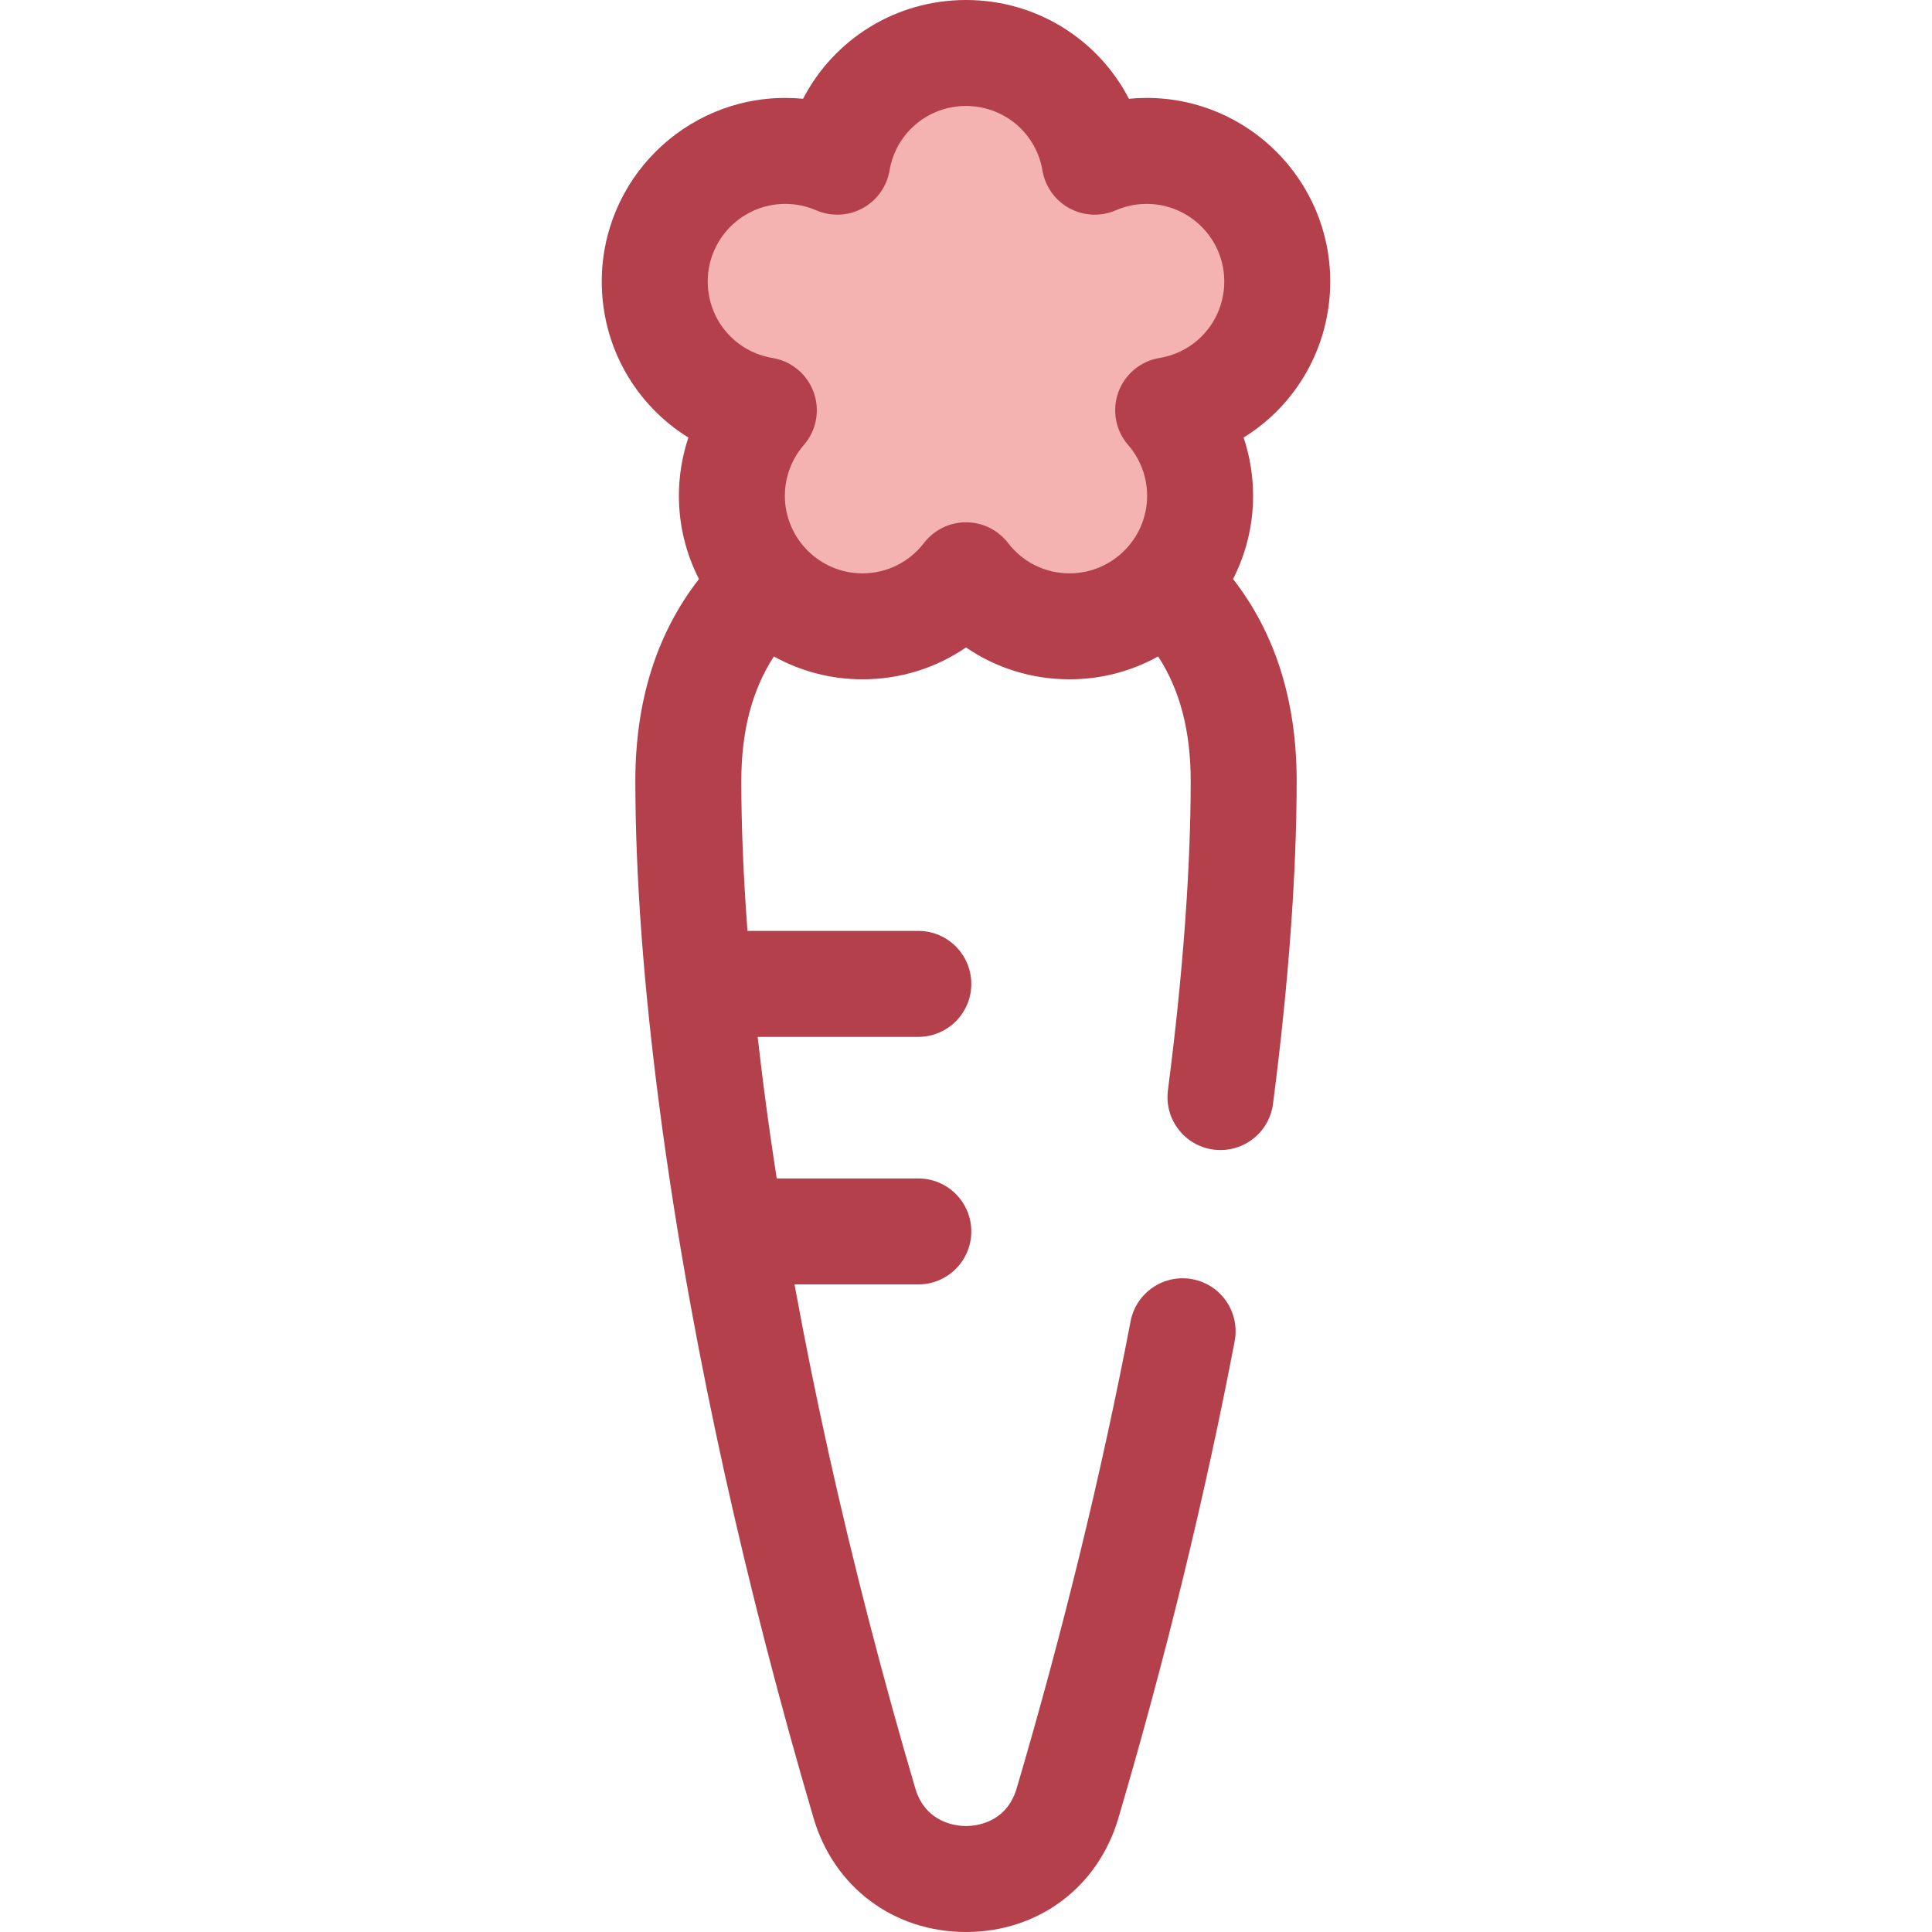
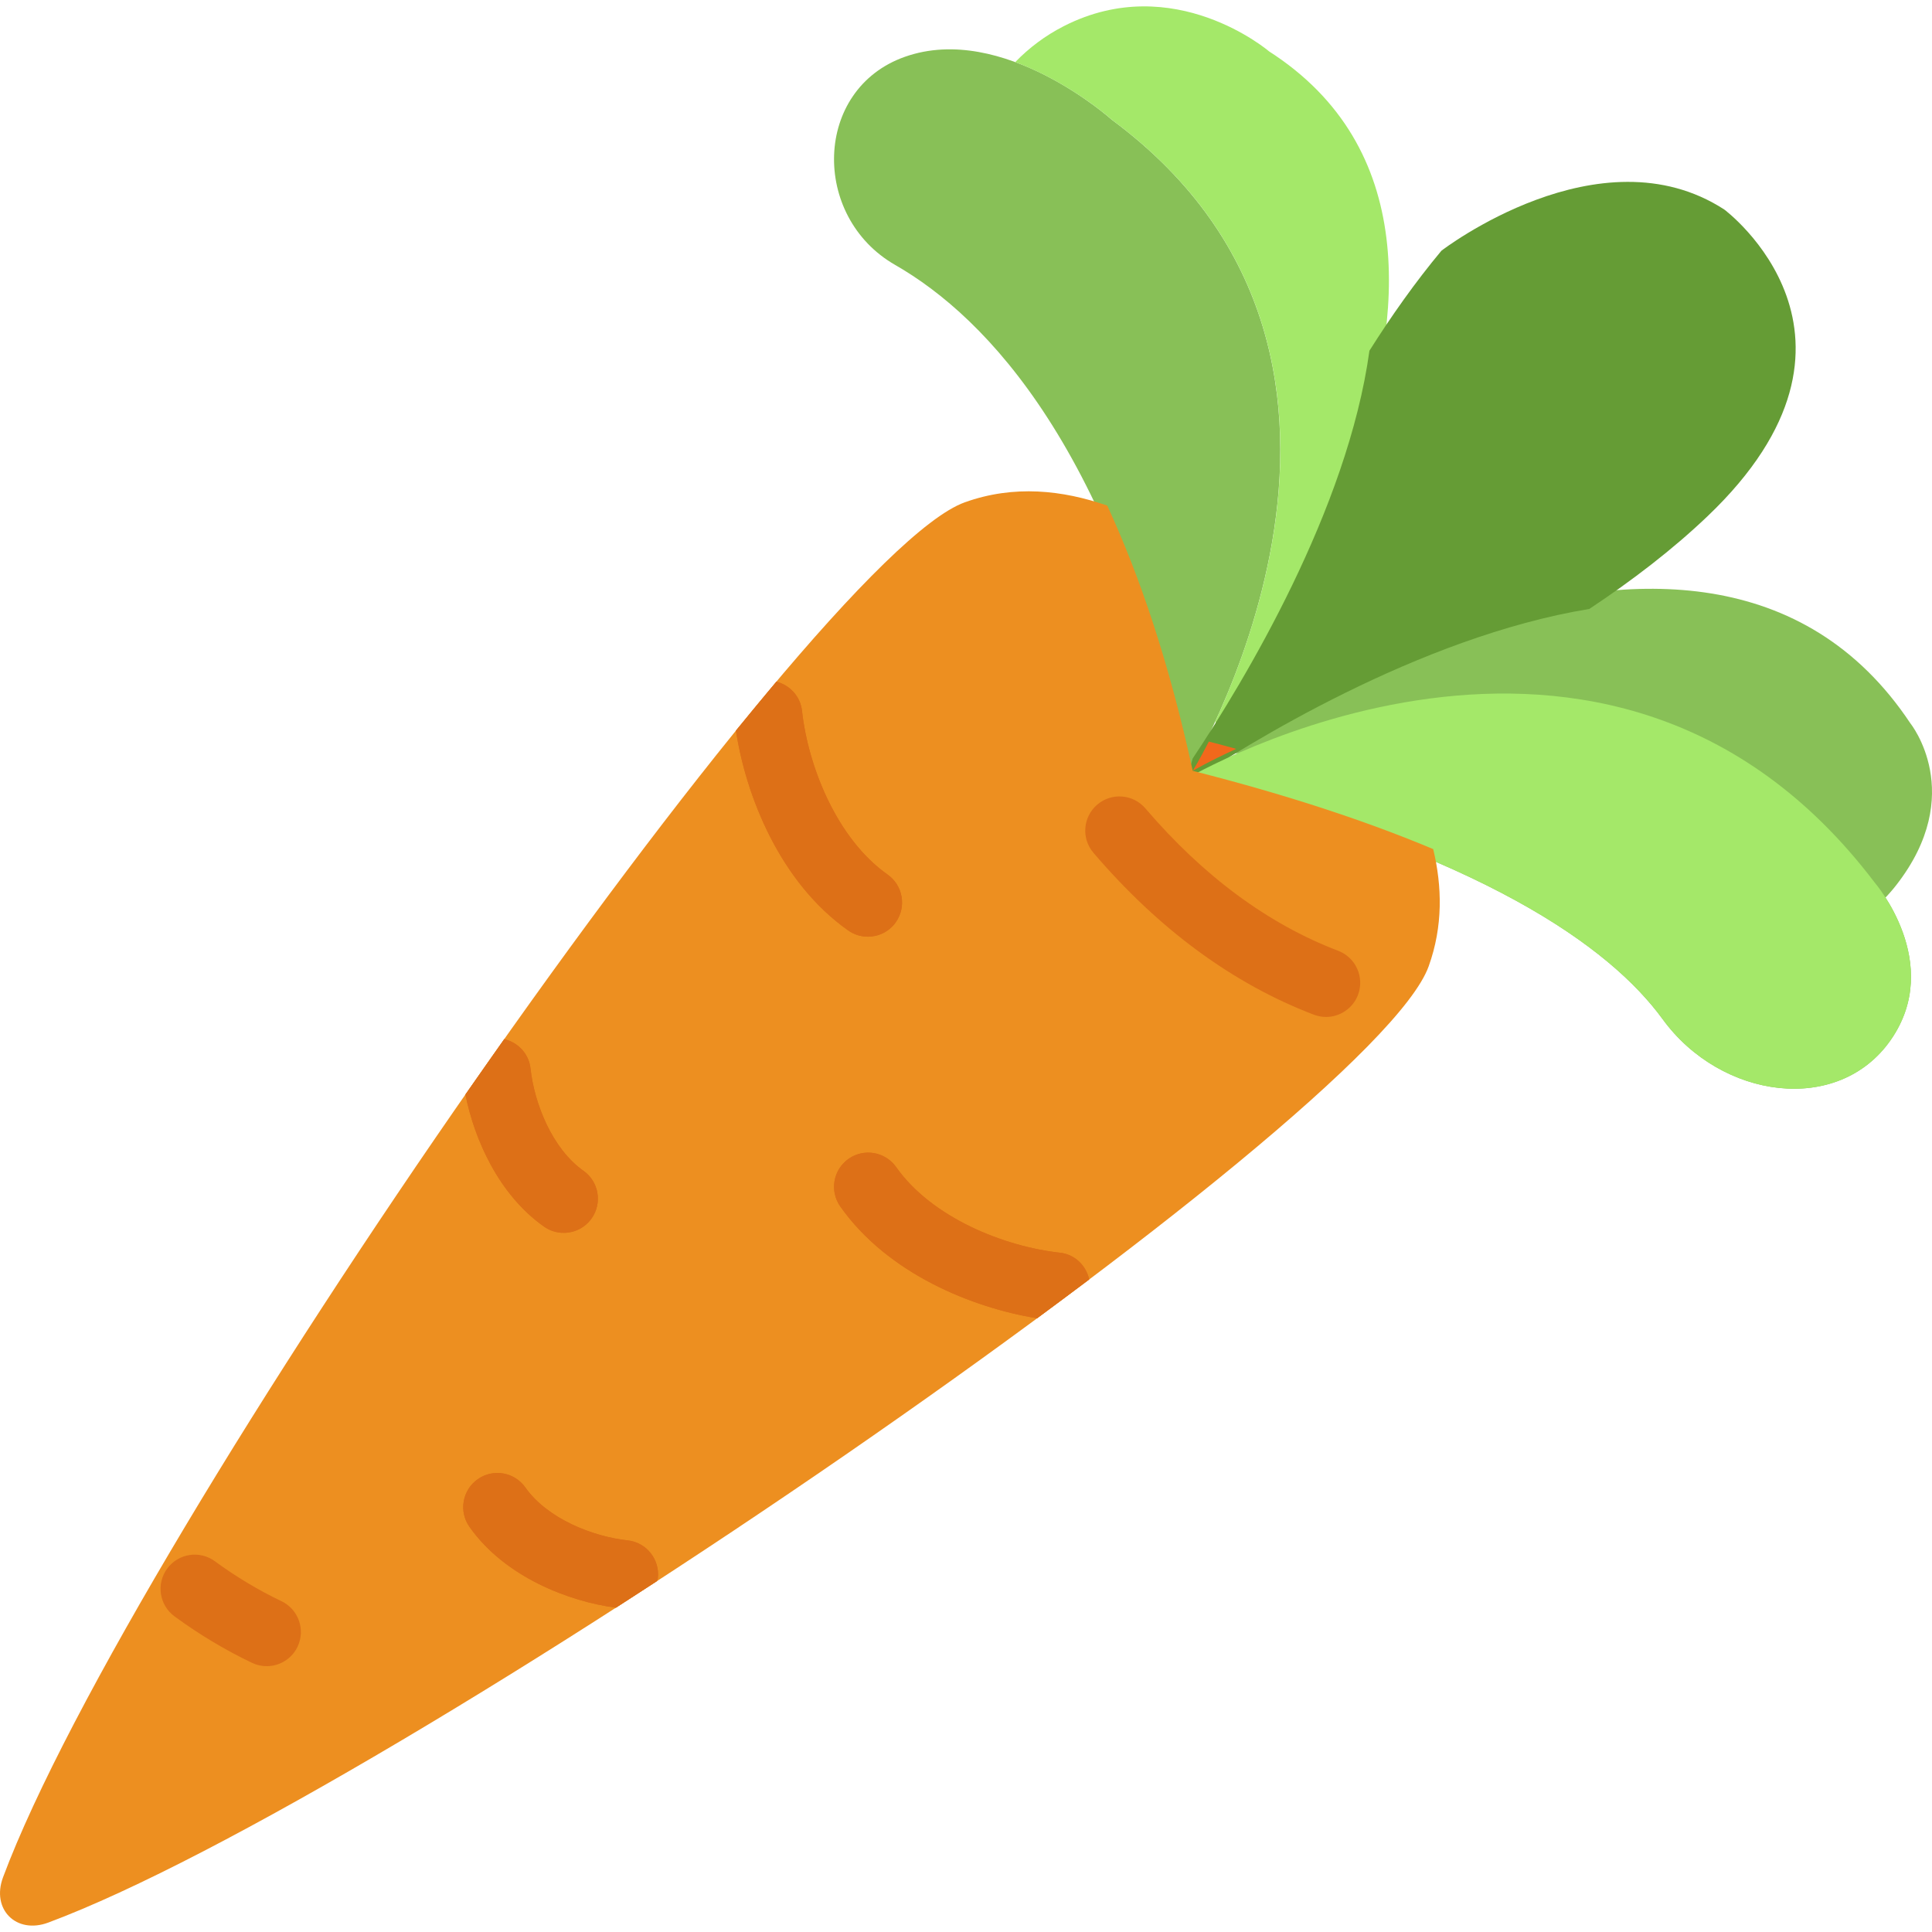
- <svg xmlns="http://www.w3.org/2000/svg" version="1.1" id="Layer_1" x="0px" y="0px" viewBox="0 0 512 512" style="enable-background:new 0 0 512 512;" xml:space="preserve">
-   <path style="fill:#F4B2B0;" d="M338.488,74.593c0-19.11-15.492-34.601-34.601-34.601c-4.897,0-9.555,1.024-13.776,2.859  c-2.758-16.351-16.975-28.81-34.11-28.81c-17.135,0-31.352,12.458-34.11,28.81c-4.222-1.835-8.879-2.859-13.776-2.859  c-19.11,0-34.601,15.492-34.601,34.601c0,17.171,12.511,31.414,28.913,34.128c-5.271,6.072-8.468,13.993-8.468,22.664  c0,19.11,15.492,34.601,34.601,34.601c11.18,0,21.115-5.307,27.441-13.535c6.325,8.228,16.262,13.535,27.441,13.535  c19.11,0,34.601-15.492,34.601-34.601c0-8.671-3.197-16.592-8.468-22.664C325.977,106.007,338.488,91.764,338.488,74.593z" />
-   <path style="fill:#B3404A;" d="M332.083,131.385c0-5.286-0.862-10.494-2.516-15.43c13.952-8.624,22.96-24.012,22.96-41.362  c0-26.821-21.822-48.642-48.642-48.642c-1.581,0-3.152,0.074-4.709,0.225C291.019,10.414,274.63,0,256.001,0  c-18.629,0-35.02,10.414-43.177,26.176c-1.557-0.15-3.128-0.225-4.709-0.225c-26.821,0-48.642,21.822-48.642,48.642  c0,17.351,9.01,32.738,22.96,41.362c-1.653,4.937-2.516,10.144-2.516,15.43c0,7.944,1.926,15.442,5.317,22.07  c-11.192,14.363-16.861,32.306-16.861,53.517c0,12.504,0.56,26.379,1.668,41.255c1.066,14.106,2.617,29.02,4.611,44.31  c2.245,17.361,5.098,35.529,8.482,53.997c2.62,14.31,5.62,29.137,8.921,44.08c6.683,30.132,14.603,60.813,23.544,91.19  C220.998,500.148,236.857,512,256.005,512c0.004,0,0.008,0,0.013,0c19.137-0.004,34.983-11.854,40.366-30.183  c12.604-42.828,22.972-85.349,30.813-126.382c1.456-7.616-3.54-14.971-11.155-16.426c-7.613-1.452-14.97,3.538-16.426,11.155  c-7.672,40.142-17.823,81.769-30.173,123.731c-2.731,9.298-10.971,10.022-13.432,10.022c-0.001,0-0.001,0-0.001,0  c-2.473,0-10.728-0.726-13.469-10.043c-8.761-29.77-16.523-59.829-23.066-89.331c-3.225-14.601-6.158-29.092-8.716-43.069  c-0.067-0.366-0.126-0.727-0.194-1.092h32.8c7.755,0,14.04-6.286,14.04-14.04c0-7.755-6.286-14.04-14.04-14.04h-37.526  c-1.224-7.92-2.35-15.739-3.337-23.382c-0.622-4.767-1.181-9.47-1.712-14.139h42.575c7.755,0,14.04-6.286,14.04-14.04  s-6.286-14.04-14.04-14.04h-45.272c-0.014-0.19-0.034-0.386-0.048-0.574c-1.054-14.171-1.589-27.345-1.589-39.156  c0-13.215,2.846-24.107,8.629-33.002c6.965,3.855,14.967,6.057,23.476,6.057c9.987,0,19.473-2.984,27.441-8.45  c7.968,5.466,17.455,8.45,27.441,8.45c8.51,0,16.513-2.203,23.48-6.06c5.78,8.888,8.625,19.78,8.625,33.005  c0,23.217-2.088,51.558-6.036,81.958c-0.998,7.69,4.424,14.733,12.114,15.732c0.614,0.08,1.223,0.118,1.827,0.118  c6.949,0,12.987-5.157,13.906-12.233c4.101-31.578,6.27-61.17,6.27-85.575c0-21.224-5.669-39.167-16.858-53.521  C330.158,146.822,332.083,139.326,332.083,131.385z M267.131,143.893c-2.658-3.457-6.77-5.483-11.131-5.483  s-8.473,2.026-11.131,5.483c-3.934,5.118-9.879,8.052-16.311,8.052c-11.338,0-20.561-9.223-20.561-20.561  c0-4.944,1.786-9.723,5.031-13.461c3.333-3.84,4.33-9.182,2.605-13.965c-1.724-4.784-5.9-8.26-10.915-9.091  c-9.946-1.646-17.166-10.174-17.166-20.276c0-11.338,9.223-20.561,20.561-20.561c2.839,0,5.592,0.57,8.181,1.696  c3.962,1.721,8.494,1.523,12.288-0.535c3.797-2.058,6.433-5.75,7.152-10.007c1.671-9.911,10.193-17.104,20.265-17.104  s18.594,7.193,20.265,17.104c0.719,4.258,3.356,7.95,7.152,10.007c3.797,2.058,8.329,2.256,12.288,0.535  c2.588-1.125,5.341-1.695,8.181-1.695c11.338,0,20.561,9.223,20.561,20.561c0,10.104-7.22,18.63-17.166,20.276  c-5.017,0.83-9.191,4.308-10.915,9.091c-1.726,4.784-0.729,10.125,2.604,13.965c3.245,3.738,5.031,8.517,5.031,13.461  c0,11.338-9.223,20.561-20.561,20.561C277.009,151.946,271.066,149.011,267.131,143.893z" />
+ <svg xmlns="http://www.w3.org/2000/svg" version="1.1" id="Capa_1" x="0px" y="0px" viewBox="0 0 56.538 56.538" style="enable-background:new 0 0 56.538 56.538;" xml:space="preserve">
+   <g>
+     <path style="fill:#88C057;" d="M34.685,22.808c0,0,12.342-7.316,20.178,3.022c0,0,2.032,2.35,0.47,4.6   c-1.537,2.212-4.968,1.742-6.676-0.603C47.116,27.712,43.403,25.027,34.685,22.808z" />
+     <path style="fill:#88C057;" d="M34.685,22.808c0,0,7.506-12.152-2.145-19.301c0,0-3.185-2.863-6.062-1.844   c-2.676,0.947-2.746,4.678-0.284,6.089C28.892,9.299,32.588,13.163,34.685,22.808z" />
+     <path style="fill:#88C057;" d="M54.604,26.466c0,0,0.067,0.086,0.155,0.205c0.257-0.23,0.506-0.478,0.732-0.768   c2.084-2.67,0.414-4.736,0.414-4.736c-6.186-9.306-20.584,0.807-20.584,0.807c0.693,0.048,1.341,0.11,1.968,0.176   C41.406,20.648,49.11,19.218,54.604,26.466z" />
+     <path style="fill:#A4E869;" d="M32.541,3.507c7.445,5.514,4.681,14.002,3.028,17.596c0.003,0.081,0.009,0.154,0.012,0.235   c0,0,10.275-14.236,1.555-19.836c0,0-2.779-2.377-5.999-0.74c-0.553,0.281-1.03,0.645-1.428,1.056   C31.32,2.412,32.541,3.507,32.541,3.507z" />
+     <path style="fill:#659C35;" d="M50.459,6.131c-3.647-2.363-8.276,1.205-8.276,1.205c-0.768,0.92-1.465,1.91-2.108,2.927   c-0.638,4.649-3.667,9.674-5.173,11.934c-0.089,0.314-0.164,0.589-0.216,0.787c1.745-1.172,6.828-4.343,11.824-5.164   c1.24-0.822,2.422-1.725,3.451-2.705C55.476,9.864,50.459,6.131,50.459,6.131z" />
+     <path style="fill:#A4E869;" d="M34.685,22.808c0,0,12.342-7.316,20.178,3.022c0,0,2.032,2.35,0.47,4.6   c-1.537,2.212-4.968,1.742-6.676-0.603C47.116,27.712,43.403,25.027,34.685,22.808z" />
+     <g>
+       <path style="fill:#F2681C;" d="M35.376,21.701c-0.281,0.547-0.472,0.857-0.472,0.857s0.468-0.276,1.272-0.643    C35.915,21.843,35.652,21.772,35.376,21.701z" />
+       <path style="fill:#ED8F20;" d="M41.809,28.277c0.421-1.172,0.395-2.334,0.132-3.429c-1.879-0.789-4.186-1.565-7.037-2.29    c-0.691-3.177-1.556-5.716-2.501-7.762c-1.303-0.453-2.728-0.614-4.17-0.096C23.708,16.326,3.81,44.955,0.089,54.937    c-0.35,0.939,0.387,1.675,1.325,1.325C11.396,52.541,40.183,32.801,41.809,28.277z" />
+     </g>
+     <g>
+       <path style="fill:#DD7017;" d="M8.236,46.857c-0.674-0.322-1.329-0.715-1.947-1.168c-0.446-0.328-1.071-0.23-1.397,0.215    s-0.23,1.071,0.215,1.397c0.718,0.527,1.481,0.985,2.267,1.36c0.139,0.066,0.286,0.098,0.431,0.098    c0.373,0,0.731-0.21,0.903-0.569C8.945,47.692,8.734,47.094,8.236,46.857z" />
+       <path style="fill:#DD7017;" d="M39.161,27.824c-2.046-0.78-3.945-2.182-5.642-4.167c-0.359-0.42-0.99-0.469-1.41-0.11    c-0.42,0.359-0.469,0.99-0.11,1.41c1.917,2.242,4.087,3.836,6.45,4.737c0.117,0.044,0.237,0.066,0.356,0.066    c0.403,0,0.782-0.246,0.935-0.645C39.936,28.599,39.677,28.021,39.161,27.824z" />
+       <g>
+         <path style="fill:#DD7017;" d="M22.722,19.948c0.389,0.101,0.701,0.428,0.748,0.854c0.179,1.632,1.022,3.747,2.505,4.792     c0.451,0.318,0.559,0.942,0.24,1.394c-0.194,0.276-0.504,0.423-0.818,0.423c-0.199,0-0.4-0.059-0.576-0.183     c-2.001-1.411-2.996-3.947-3.284-5.847" />
+         <path style="fill:#DD7017;" d="M24.821,27.228c0.175,0.124,0.376,0.183,0.576,0.183c0.314,0,0.624-0.147,0.818-0.423     c0.318-0.452,0.211-1.075-0.24-1.394c-1.482-1.046-2.326-3.161-2.505-4.792c-0.047-0.425-0.359-0.753-0.748-0.854     c-0.385,0.457-0.779,0.931-1.185,1.432C21.825,23.281,22.82,25.817,24.821,27.228z" />
+       </g>
+       <g>
+         <path style="fill:#DD7017;" d="M30.348,38.578c-1.89-0.306-4.369-1.302-5.758-3.271c-0.318-0.451-0.21-1.075,0.241-1.394     c0.45-0.318,1.075-0.21,1.394,0.241c1.045,1.481,3.16,2.326,4.792,2.505c0.438,0.048,0.766,0.375,0.856,0.782" />
+         <path style="fill:#DD7017;" d="M31.018,36.659c-1.633-0.179-3.748-1.023-4.792-2.505c-0.318-0.451-0.944-0.56-1.394-0.241     c-0.452,0.318-0.56,0.942-0.241,1.394c1.389,1.969,3.868,2.965,5.758,3.271c0.519-0.383,1.028-0.761,1.525-1.136     C31.784,37.034,31.455,36.707,31.018,36.659z" />
+       </g>
+       <g>
+         <path style="fill:#DD7017;" d="M14.756,30.41c0.399,0.094,0.72,0.424,0.768,0.856c0.112,1.025,0.635,2.349,1.549,2.995     c0.451,0.318,0.559,0.942,0.24,1.394c-0.195,0.276-0.504,0.423-0.818,0.423c-0.199,0-0.4-0.059-0.576-0.183     c-1.328-0.937-2.04-2.56-2.299-3.865" />
+         <path style="fill:#DD7017;" d="M15.92,35.895c0.175,0.124,0.376,0.183,0.576,0.183c0.314,0,0.623-0.147,0.818-0.423     c0.318-0.451,0.211-1.075-0.24-1.394c-0.915-0.646-1.437-1.969-1.549-2.995c-0.047-0.433-0.368-0.763-0.768-0.856     c-0.379,0.535-0.757,1.075-1.136,1.62C13.88,33.335,14.592,34.958,15.92,35.895z" />
+       </g>
+       <g>
+         <path style="fill:#DD7017;" d="M18.024,47.047c-1.357-0.177-3.244-0.888-4.285-2.365c-0.318-0.452-0.211-1.075,0.24-1.394     c0.452-0.32,1.076-0.21,1.394,0.24c0.646,0.915,1.969,1.437,2.994,1.549c0.549,0.06,0.945,0.554,0.885,1.103     c-0.003,0.031-0.02,0.057-0.026,0.087" />
+         <path style="fill:#DD7017;" d="M18.367,45.078c-1.025-0.112-2.349-0.635-2.994-1.549c-0.318-0.451-0.941-0.56-1.394-0.24     c-0.451,0.318-0.559,0.942-0.24,1.394c1.042,1.477,2.928,2.188,4.285,2.365c0.4-0.257,0.801-0.518,1.202-0.779     c0.006-0.03,0.023-0.056,0.026-0.087C19.313,45.633,18.916,45.138,18.367,45.078z" />
+       </g>
+     </g>
+   </g>
  <g>
</g>
  <g>
</g>
  <g>
</g>
  <g>
</g>
  <g>
</g>
  <g>
</g>
  <g>
</g>
  <g>
</g>
  <g>
</g>
  <g>
</g>
  <g>
</g>
  <g>
</g>
  <g>
</g>
  <g>
</g>
  <g>
</g>
</svg>
